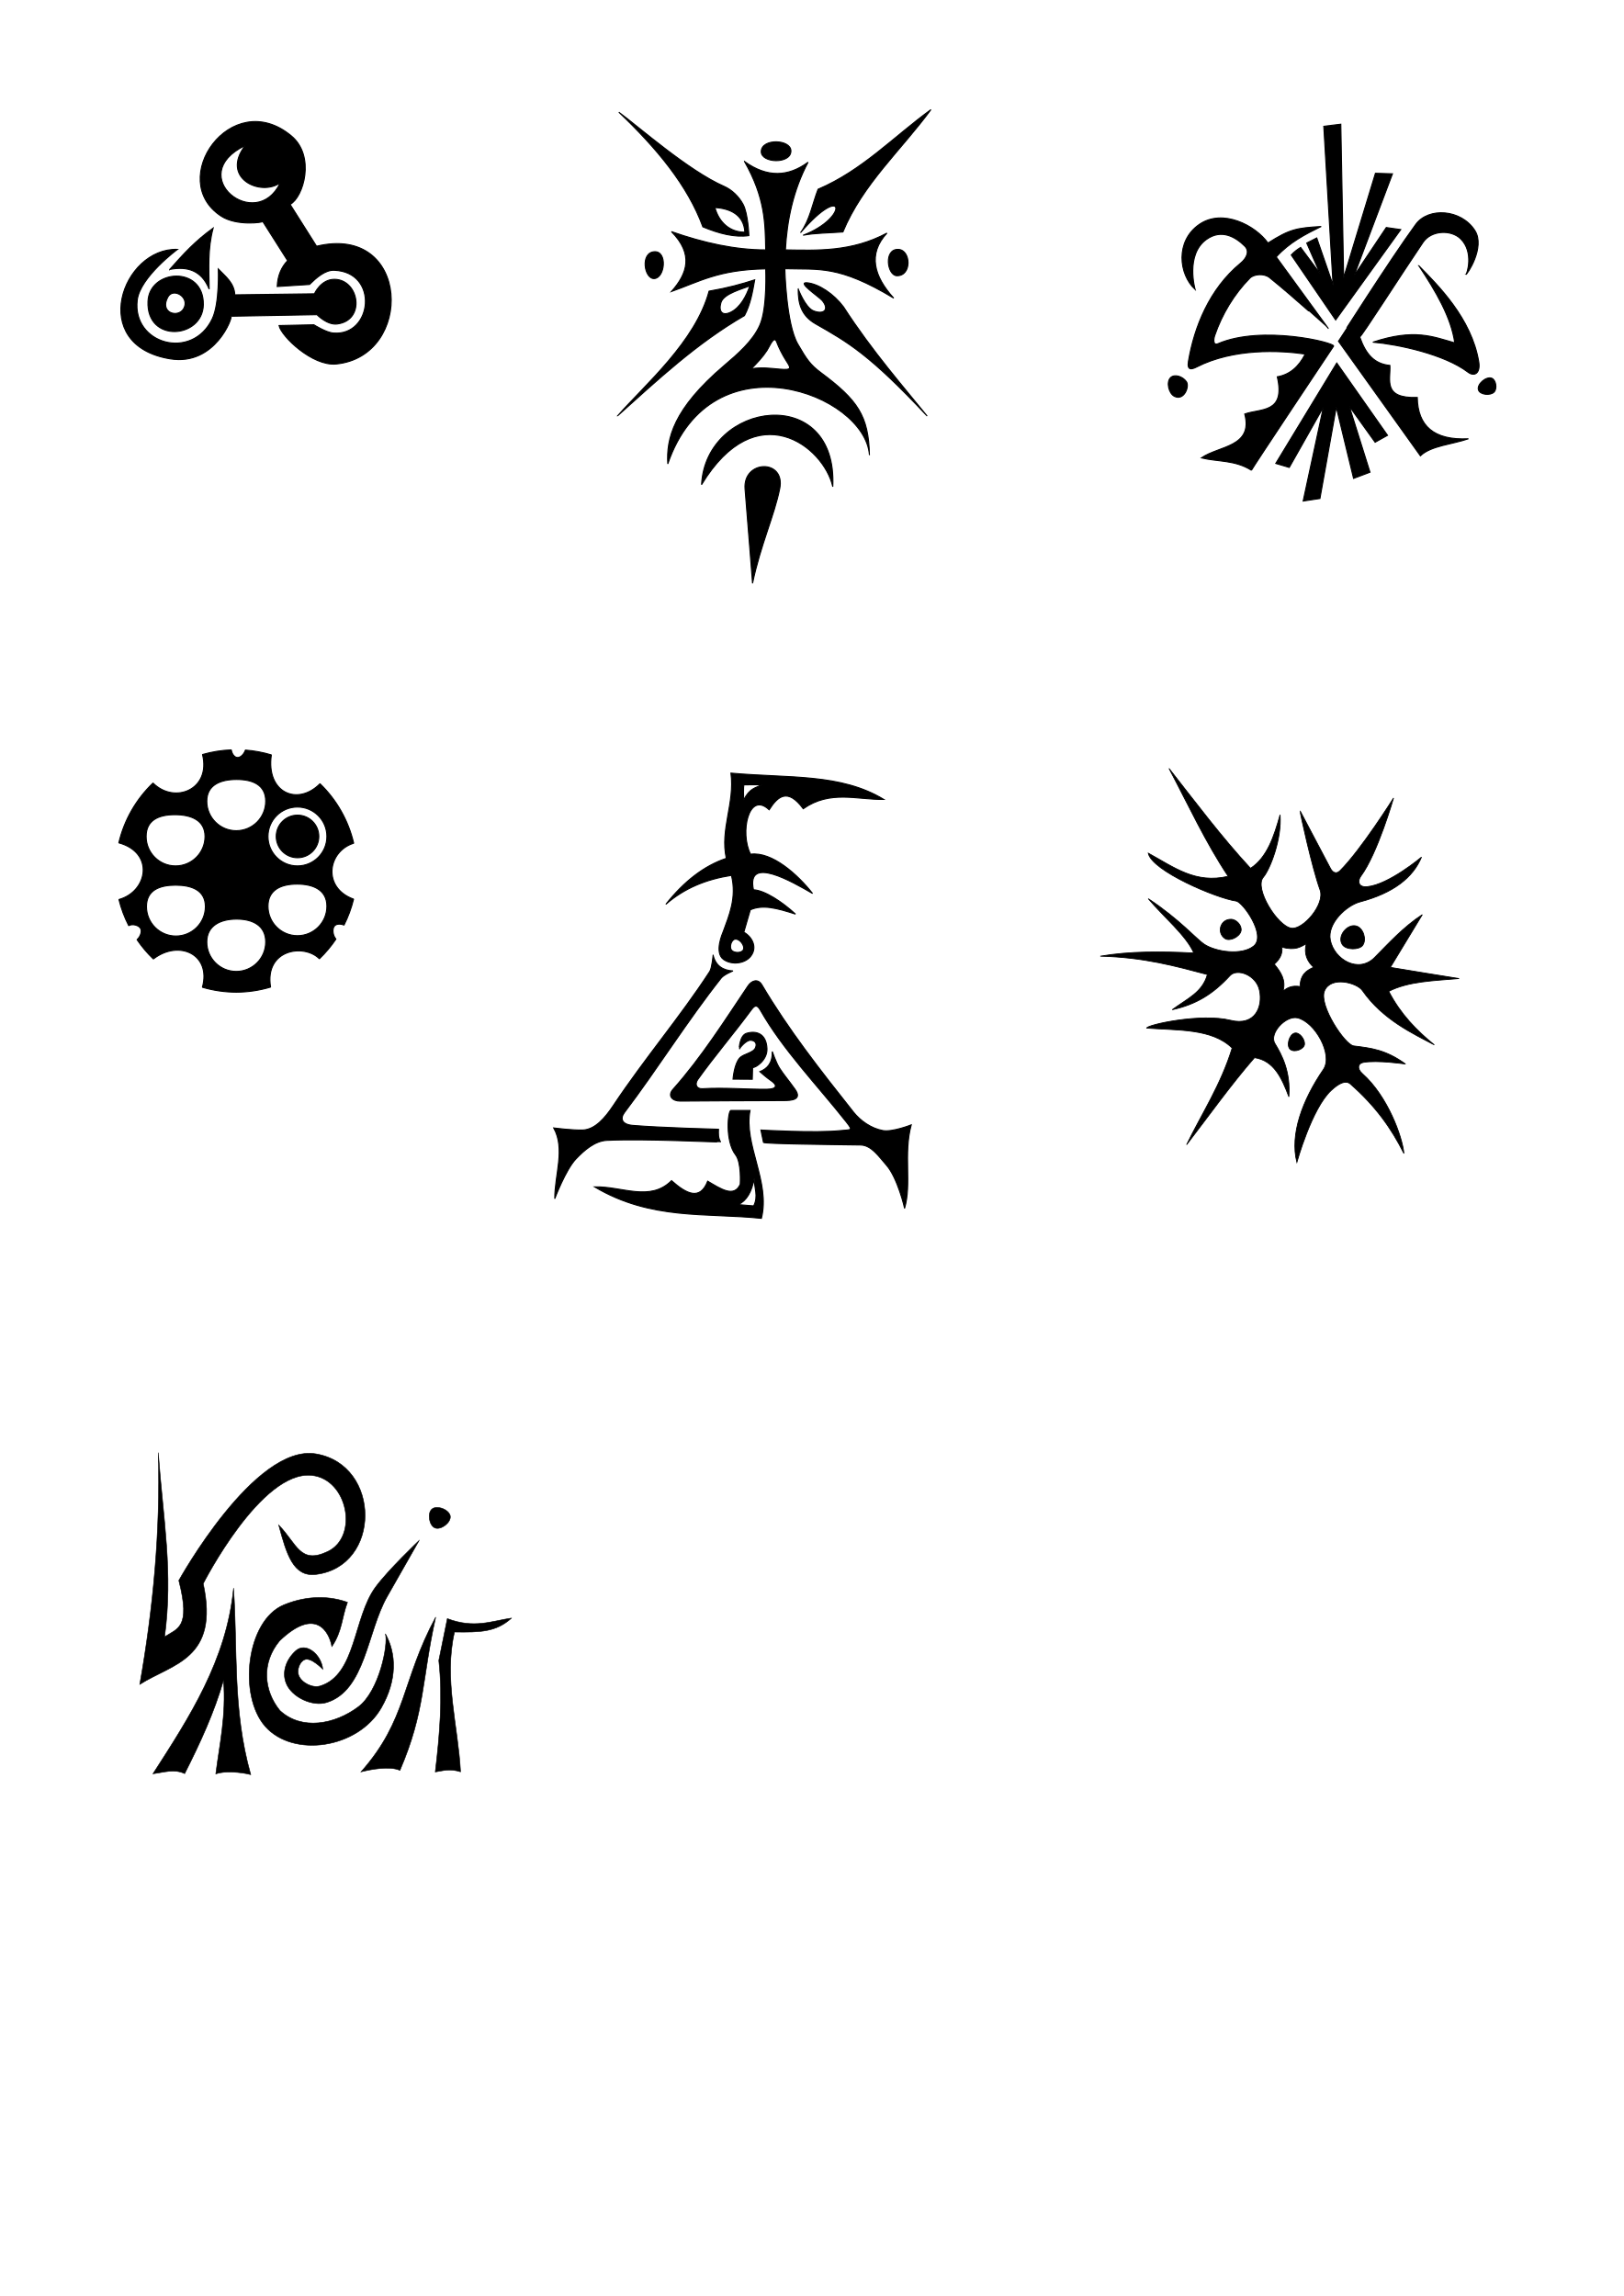
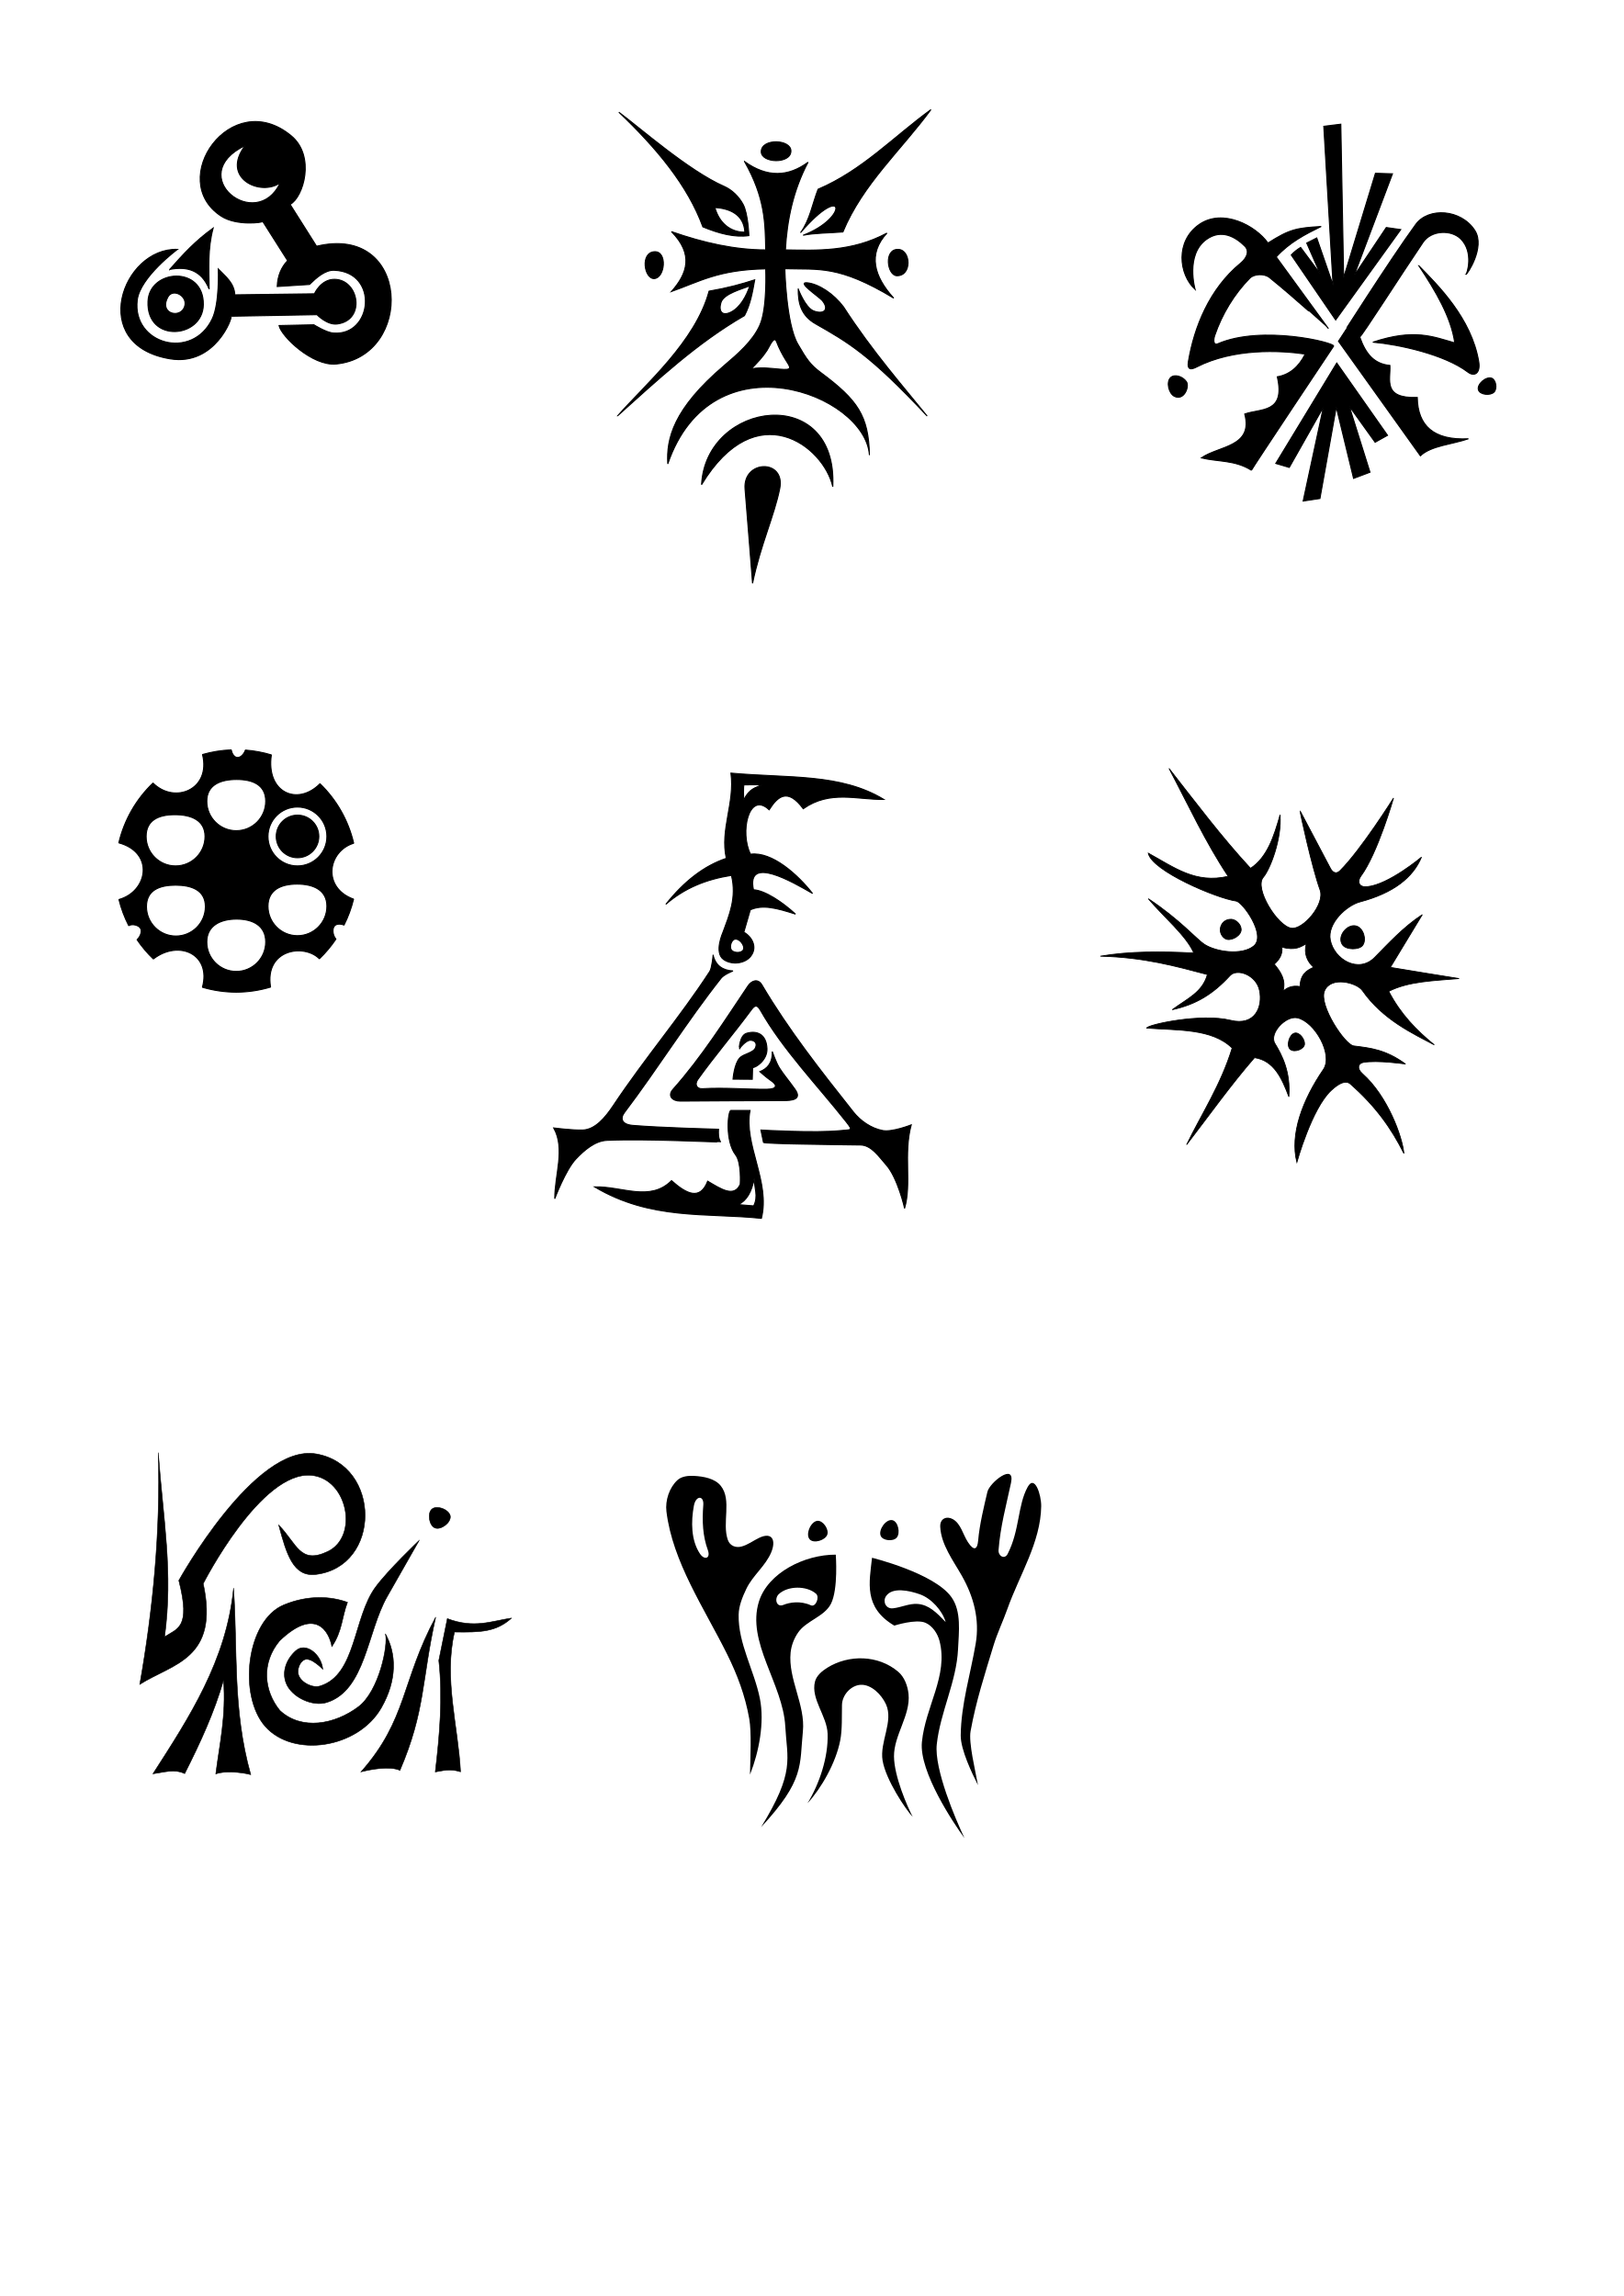
<svg xmlns="http://www.w3.org/2000/svg" width="420mm" height="594mm" viewBox="0 0 420 594" version="1.1" id="svg8">
  <defs id="defs2" />
  <g id="layer1" transform="translate(0,297)">
    <path id="path850" style="fill:#000000;fill-rule:evenodd;stroke:#000000;stroke-width:0.265px;stroke-linecap:butt;stroke-linejoin:miter;stroke-opacity:1" d="m 198.397,-206.33 c 0.762,-1.177 1.826,-4.055 2.524,-2.134 0.496,1.365 1.496,3.325 2.386,4.714 1.26,1.967 1.711,2.539 -1.585,2.252 -2.947,-0.257 -4.439,-0.512 -7.368,-0.114 1.38,-1.356 2.931,-2.999 4.043,-4.718 z m -4.448,-16.718 c -1.749,0.777 -6.76,1.96 -7.465,4.347 -0.661,2.238 0.305,3.559 2.551,2.457 2.435,-1.195 4.034,-4.169 4.914,-6.804 z m -34.16,33.593 c 10.345,-9.289 20.498,-18.793 32.789,-25.891 1.55,-2.92 2.076,-6.096 2.646,-9.26 -3.454,1.111 -6.884,2.077 -11.812,2.929 -3.5,13.032 -16.472,24.104 -23.624,32.222 z m 46.68,-32.789 c -0.013,3.539 0.622,6.821 4.514,9.038 8.307,4.731 13.954,7.901 28.843,23.846 -5.634,-6.97 -14.318,-16.885 -21.639,-28.254 -2.515,-3.362 -6.404,-5.959 -9.449,-6.237 -2.725,-0.225 3.053,3.573 3.969,4.63 1.881,2.312 0.395,3.686 -2.268,2.646 -2.149,-0.839 -3.969,-5.67 -3.969,-5.67 z m -13.796,-14.694 c -3.727,0.04 -6.666,-2.389 -7.749,-6.378 3.78,0.272 7.472,1.728 7.749,6.378 z m 1.039,0.898 c 0,0 -0.192,-5.708 -1.512,-8.126 -1.078,-1.976 -2.852,-3.729 -4.914,-4.63 -9.196,-4.019 -22.146,-15.46 -27.214,-19.182 9.753,9.282 17.835,18.97 21.734,29.671 4.187,1.739 8.221,2.788 11.906,2.268 z m 13.356,-0.756 c 2.418,-3.295 3.068,-7.475 4.536,-11.245 11.527,-4.922 19.568,-13.623 29.199,-20.6 -7.68,10.485 -17.639,19.261 -22.773,31.655 -3.456,0.268 -7.319,0.266 -10.3,0.85 11.917,-4.536 10.897,-14.137 -0.661,-0.661 z m -37.758,4.917 c 3.37,-0.15 2.719,6.774 -0.067,6.949 -2.612,0.164 -3.698,-6.782 0.067,-6.949 z m 27.596,-25.925 c -0.067,3.042 7.675,3.315 7.684,-0.134 0.008,-3.05 -7.608,-3.33 -7.684,0.134 z m 35.48,25.324 c -3.862,-0.181 -2.927,6.751 -0.401,6.815 3.937,0.1 3.667,-6.662 0.401,-6.815 z m -39.666,62.019 c -0.636,-7.593 10.516,-7.885 8.977,-0.142 -1.385,6.969 -4.944,14.504 -7.04,24.521 0,0 -1.26,-16.297 -1.937,-24.379 z m -11.249,-1.149 c 1.106,-21.68 35.273,-26.362 33.943,0.535 -2.315,-10.462 -19.736,-23.996 -33.943,-0.535 z m 11.107,-83.613 c 5.85,4.218 11.304,3.986 16.442,0.189 -3.878,7.346 -5.44,15.075 -5.859,22.679 8.133,0.126 17.102,0.568 26.269,-4.347 -5.028,5.443 -3.347,11.211 1.745,16.831 -14.279,-8.602 -19.323,-7.346 -28.159,-7.607 0,0 0.309,14.233 3.358,19.502 2.3,3.974 3.237,5.348 5.953,7.371 9.507,7.077 12.374,11.155 12.568,21.356 -1.027,-15.839 -40.788,-30.958 -52.161,2.268 -0.391,-6.464 1.355,-14.207 14.647,-25.513 3.41,-2.901 7.366,-6.295 9.166,-10.394 1.97,-4.486 1.512,-14.552 1.512,-14.552 -12.231,0.211 -17.189,3.332 -24.379,5.859 4.122,-4.65 5.795,-9.607 0,-15.497 8.383,2.921 16.509,4.731 24.379,4.725 -0.12,-6.911 -0.141,-13.489 -5.481,-22.868 z" />
    <path id="path823" style="fill:#000000;fill-rule:evenodd;stroke:#000000;stroke-width:0.265px;stroke-linecap:butt;stroke-linejoin:miter;stroke-opacity:1" d="m 43.902,-227.295 c 3.675,-4.149 6.557,-7.308 11.238,-10.704 -1.456,5.512 -1.088,10.294 -1.033,15.806 -1.993,-4.94 -5.7,-5.94 -10.205,-5.103 z m -0.461,7.119 c -2.294,4.12 2.636,5.535 4.063,3.024 1.672,-2.942 -2.668,-5.529 -4.063,-3.024 z m 19.977,-39.173 c -15.931,7.722 2.869,22.77 9.087,9.622 -5.072,3.675 -15.531,-1.202 -9.087,-9.622 z m -25.141,40.323 c 0.346,-8.389 14.5,-9.35 14.324,0.862 -0.152,8.785 -14.773,10.02 -14.324,-0.862 z m 22.469,-1.702 20.58,-0.267 c 0,0 1.67,-3.787 5.212,-3.742 6.381,0.081 8.118,10.641 0.668,11.559 -2.609,0.322 -5.212,-2.405 -5.212,-2.405 l -22.25,0.401 c 0.583,0.083 -4.055,12.92 -15.702,11.025 -21.491,-3.498 -12.418,-28.804 1.871,-28.331 0,0 -9.685,7.166 -10.407,13.11 -1.389,11.438 14.257,15.778 19.416,4.82 1.895,-4.024 1.548,-12.852 1.548,-12.852 1.842,1.93 4.105,3.558 4.276,6.682 z m 14.566,-41.16 c -15.535,-12.854 -32.507,11.517 -18.041,20.847 3.956,2.551 10.785,1.62 10.691,1.336 l 6.431,10.14 c -1.593,1.618 -2.592,3.92 -2.689,6.698 l 8.352,-0.535 c 1.821,-1.777 4.059,-3.763 6.387,-3.672 11.675,0.456 9.882,17.055 -0.173,16.233 -1.834,-0.095 -5.078,-2.138 -5.078,-2.138 l -9.02,0.2 c 0.592,2.801 8.634,10.548 14.767,9.956 20.206,-1.952 19.314,-36.349 -5.055,-30.478 l -6.838,-10.815 c 3.42,-1.811 6.648,-12.494 0.267,-17.773 z" />
    <path id="path992" style="opacity:1;vector-effect:none;fill:#000000;fill-opacity:1;fill-rule:evenodd;stroke:#000000;stroke-width:0.265;stroke-linecap:round;stroke-linejoin:bevel;stroke-miterlimit:4;stroke-dasharray:none;stroke-dashoffset:0;stroke-opacity:1" d="m 82.471,-80.605 c -2e-6,3.044 -2.468,5.512 -5.512,5.512 -3.044,0 -5.512,-2.468 -5.512,-5.512 -3e-6,-3.044 2.468,-5.512 5.512,-5.512 3.044,0 5.512,2.468 5.512,5.512 z M 59.807,-103 c -2.514,0.097 -5.006,0.499 -7.424,1.196 2.233,9.116 -7.246,12.912 -12.803,7.383 -4.38,4.19 -7.454,9.566 -8.85,15.477 9.287,2.55 7.487,12.566 0.034,14.656 0.581,2.349 1.431,4.623 2.533,6.776 0.901,-0.566 2.721,-0.132 3.12,0.825 0.34,0.816 -0.193,2.1 -0.973,2.79 1.231,1.809 2.647,3.484 4.225,4.997 6.598,-5.071 15.028,-1.25 12.685,7.316 2.841,0.839 5.786,1.268 8.747,1.276 3.011,-0.008 6.005,-0.452 8.889,-1.319 -1.606,-9.704 8.56,-11.36 12.631,-7.324 1.603,-1.542 3.038,-3.25 4.28,-5.097 -0.784,-0.858 -1.064,-2.638 -0.362,-3.417 0.505,-0.561 1.621,-0.561 2.446,-0.194 1.079,-2.14 1.91,-4.397 2.478,-6.726 -8.154,-2.946 -6.726,-12.362 0.03,-14.462 -1.373,-5.868 -4.399,-11.214 -8.719,-15.401 -5.804,5.856 -14.007,2.346 -12.581,-7.452 -2.187,-0.662 -4.44,-1.081 -6.717,-1.25 -0.344,1.039 -1.287,2.049 -2.174,1.912 -0.753,-0.116 -1.311,-1.016 -1.494,-1.96 z m 1.398,7.659 c 4.206,-1e-4 7.522,1.426 7.522,5.632 -1.31e-4,4.206 -3.41,7.616 -7.616,7.616 -4.206,-1.3e-4 -7.616,-3.41 -7.616,-7.616 -1.01e-4,-4.206 3.504,-5.632 7.711,-5.632 z m -15.977,9.113 c 4.206,-1e-4 7.805,1.425 7.805,5.632 9.5e-5,4.206 -3.41,7.617 -7.616,7.616 -4.206,-1.3e-4 -7.616,-3.41 -7.616,-7.616 1.26e-4,-4.206 3.221,-5.632 7.427,-5.632 z m 31.711,-1.984 c 4.206,1.3e-4 7.616,3.41 7.616,7.616 9.5e-5,4.206 -3.41,7.616 -7.616,7.616 -4.206,1e-4 -7.617,-3.41 -7.616,-7.616 1.26e-4,-4.206 3.41,-7.616 7.616,-7.616 z m -0.094,19.94 c 4.206,1.3e-4 7.71,1.52 7.711,5.726 9.5e-5,4.206 -3.41,7.616 -7.616,7.616 -4.206,10e-5 -7.617,-3.41 -7.616,-7.616 1.26e-4,-4.206 3.316,-5.726 7.522,-5.726 z m -31.434,0.277 c 4.206,-1e-4 7.711,1.331 7.711,5.538 1.01e-4,4.206 -3.41,7.617 -7.616,7.616 -4.206,-1.3e-4 -7.616,-3.41 -7.616,-7.616 -9.5e-5,-4.206 3.315,-5.537 7.522,-5.538 z m 15.794,8.779 c 4.206,-1e-4 7.522,1.709 7.522,5.916 -1.26e-4,4.206 -3.41,7.616 -7.616,7.616 -4.206,-1.3e-4 -7.616,-3.41 -7.616,-7.616 -9.5e-5,-4.206 3.504,-5.915 7.711,-5.916 z" />
    <path id="path840" style="fill:#000000;fill-rule:evenodd;stroke:#000000;stroke-width:0.265;stroke-linecap:butt;stroke-linejoin:miter;stroke-miterlimit:4;stroke-dasharray:none;stroke-opacity:1" d="m 194.948,14.976 c 1.294,-2.489 0.114,-4.758 0.142,-7.134 -0.623,3.513 -1.976,5.81 -4.11,6.804 z m -5.339,-32.789 4.985,0.032 0.083,-3.051 c 0.639,0.189 3.851,-1.841 3.72,-4.871 -0.172,-3.97 -2.847,-4.72 -5.292,-3.969 -1.798,0.552 -1.921,4.053 -1.89,4.063 -0.004,-0.026 1.663,-2.326 2.968,-2.263 0.986,0.047 1.695,0.638 1.28,1.823 -0.516,1.477 -3.06,1.611 -4.127,2.756 -1.433,1.539 -1.729,5.48 -1.729,5.48 z m -0.541,8.087 c -0.796,0.088 -1.555,7.924 1.203,11.493 1.572,2.034 1.203,7.617 1.203,7.617 -1.607,3.57 -5.089,1.143 -8.419,-0.802 -1.971,5.024 -5.397,3.373 -9.354,-0.134 -5.576,5.562 -12.791,1.411 -19.912,1.604 14.588,8.7 28.931,6.672 43.164,8.152 2.372,-9.455 -4.635,-19.116 -2.94,-27.93 z m 8.419,8.285 c 0.057,0.369 17.727,0.564 25.123,0.668 2.824,0.04 4.808,3.098 6.682,5.212 2.856,3.223 4.774,11.225 4.677,11.225 1.903,-6.373 -0.32,-14.071 1.737,-21.649 0,0 -4.893,1.925 -7.35,1.47 -2.953,-0.546 -5.752,-2.458 -7.617,-4.811 -8.62,-10.872 -16.879,-21.402 -23.653,-32.874 -1.031,-1.746 -2.68,-1.113 -3.608,0.267 -5.917,8.8 -12.02,18.486 -19.377,26.727 -1.516,1.698 -0.22,3.083 1.871,3.074 8.741,-0.041 17.749,-0.131 26.727,-0.134 2.106,-8e-4 4.874,-0.216 2.94,-2.94 -1.657,-2.334 -2.881,-3.716 -4.009,-5.479 -0.839,-1.31 -1.871,-4.276 -1.871,-4.276 0.069,3.083 -1.329,4.431 -3.207,5.212 0,0 1.802,1.609 2.806,2.272 1.81,1.196 1.696,2.236 -0.935,2.272 -5.279,0.072 -10.942,-0.484 -16.704,-0.134 -1.567,0.095 -2.088,-1.163 -1.203,-2.405 4.15,-5.827 9.493,-12.107 13.764,-17.907 0.883,-1.198 1.489,-1.61 2.405,0 5.839,10.261 14.757,19.453 22.183,28.865 1.899,2.406 1.314,1.99 -1.336,2.272 -6.528,0.695 -20.713,-0.134 -20.713,-0.134 z M 184.461,-49.887 c 0.661,2.79 2.591,3.935 5.142,4.079 0,0 -2.33,0.93 -3.074,1.871 -8.811,11.143 -16.39,23.379 -24.99,34.745 -1.207,1.595 -0.686,3.101 2.138,3.341 7.153,0.608 22.183,1.002 22.183,1.002 -0.043,1.091 -0.115,2.183 0.535,3.274 0.066,0.165 -19.109,-0.883 -29.4,-0.401 -3.113,0.146 -5.871,2.551 -8.018,4.811 -2.677,2.817 -5.479,10.29 -5.479,10.29 -0.041,-6.114 2.764,-12.884 -0.267,-18.308 0,0 4.984,0.622 7.484,0.535 3.209,-0.112 5.8,-3.155 7.884,-6.281 8.325,-12.488 17.322,-22.941 24.996,-34.75 0.567,-0.872 0.865,-4.208 0.865,-4.208 z m 5.676,-4.139 c 1.142,-0.197 2.635,1.693 2.138,2.74 -0.439,0.926 -2.465,0.892 -3.074,0.067 -0.585,-0.794 -0.036,-2.639 0.935,-2.806 z m 2.236,-36.004 c 0,0 -0.165,-3.874 0.118,-3.921 0.283,-0.047 4.583,0 4.583,0 -1.581,0.778 -3.18,0.835 -4.701,3.921 z m -5.31,34.066 c 1.52,-4.18 3.55,-8.783 2.138,-14.566 -6.587,1.036 -12.155,3.309 -16.972,7.484 4.715,-5.953 9.913,-9.973 15.635,-11.893 -1.634,-7.521 2.241,-14.283 1.203,-22.05 15.179,1.365 28.373,0.034 39.556,6.815 -6.949,0.101 -13.898,-2.491 -20.847,2.405 -4.011,-5.417 -6.554,-3.286 -8.82,0.267 -5.314,-4.976 -7.641,5.966 -4.811,11.493 5.562,-0.747 12.246,5.319 16.036,10.156 -5.192,-2.977 -17.19,-10.003 -15.283,-0.952 2.918,0.12 7.51,3.19 10.873,6.297 -4.922,-1.583 -8.481,-2.518 -11.688,-1.108 l -1.675,5.785 c 2.113,1.183 3.645,3.919 1.737,6.281 -1.488,1.842 -4.81,2.286 -6.949,0.802 -2.58,-1.791 -0.233,-6.942 -0.134,-7.216 z" />
    <path id="path864" style="fill:#000000;fill-rule:evenodd;stroke:#000000;stroke-width:0.265px;stroke-linecap:butt;stroke-linejoin:miter;stroke-opacity:1" d="m 302.807,-199.32 c -1.199,1.141 -0.493,4.135 0.992,4.866 2.491,1.226 3.969,-2.586 3.071,-3.827 -0.992,-1.371 -3.051,-2.003 -4.063,-1.039 z m 83.013,0.153 c -1.435,-0.493 -3.841,1.572 -3.402,3.024 0.396,1.309 3.118,1.555 4.063,0.567 0.842,-0.879 0.49,-3.195 -0.661,-3.591 z m -55.823,22.066 15.78,-25.986 13.135,18.71 -3.213,1.795 -6.672,-9.303 5.349,17.052 -4.252,1.606 -4.469,-18.453 -4.225,23.65 -4.347,0.661 5.234,-24.296 -8.824,15.602 z m 15.495,-37.12 16.838,-23.386 -3.742,-0.535 -8.352,12.495 9.956,-26.393 -4.41,-0.134 -8.219,26.994 -0.735,-39.69 -4.41,0.535 2.405,41.093 -4.221,-12.203 c -0.625,0.32 -1.466,0.748 -2.594,1.32 l 3.474,7.943 -5.055,-6.809 c -0.808,0.493 -1.617,1.088 -2.425,1.957 z m -21.782,38.888 c 0.267,-0.668 21.26,-32.12 21.26,-32.12 0.439,-0.877 -18.482,-5.561 -29.946,-0.62 -1.239,0.534 -1.157,-1.098 -0.802,-2.138 1.873,-5.488 5.02,-10.701 9.087,-14.833 1.012,-1.028 3.642,-1.289 5.078,-0.134 6.537,5.259 15.271,13.278 15.268,13.23 l -13.531,-18.575 c 3.392,-3.757 7.494,-5.855 11.626,-7.884 -6.355,0.379 -8.129,0.685 -13.764,4.276 -3.264,-4.569 -11.729,-8.99 -17.773,-4.811 -6.234,4.31 -5.334,12.914 -1.069,16.838 0,0 -2.596,-9.03 2.94,-12.963 3.884,-2.758 7.514,-0.621 9.889,1.737 1.364,1.355 0.436,3.175 -1.069,4.41 -8.103,6.651 -12.016,16.597 -13.497,25.391 -0.407,2.417 0.798,2.153 2.138,1.47 9.554,-4.872 21.491,-4.298 28.063,-3.341 -1.661,3.324 -4.043,5.328 -7.216,5.88 2.176,9.482 -4.24,8.143 -8.419,9.622 2.243,8.574 -6.694,8.204 -11.225,11.359 4.321,1.057 8.642,0.496 12.963,3.207 z m 43.298,-52.919 c 4.813,4.925 13.634,13.543 15.502,24.856 0.486,2.945 -1.113,3.959 -2.806,2.673 -6.079,-4.616 -18.018,-7.187 -24.589,-7.751 10.724,-3.597 15.615,-1.392 21.178,0.173 -0.916,-6.605 -4.927,-13.374 -9.284,-19.951 z m -20.845,19.455 c 0.042,0.042 13.156,-20.699 20.043,-30.146 3.281,-4.5 11.75,-3.961 15.296,1.571 2.78,4.337 -2.104,11.601 -2.334,11.391 0.275,0 2.151,-5.777 -1.336,-9.221 -2.473,-2.443 -7.598,-2.241 -9.726,0.89 -5.478,8.059 -16.068,24.658 -16.379,24.485 1.553,4.438 3.725,6.959 7.797,7.366 0.218,3.746 -1.946,8.587 7.083,8.285 0.115,7.368 4.296,11.134 13.23,10.691 -4.157,1.458 -9.673,1.783 -12.428,4.41 z" />
    <flowRoot xml:space="preserve" id="flowRoot829" style="font-style:normal;font-weight:normal;font-size:40px;line-height:26.667px;font-family:sans-serif;text-align:center;letter-spacing:0px;word-spacing:0px;text-anchor:middle;fill:#000000;fill-opacity:1;stroke:none" transform="matrix(0.2645833,0,0,0.2645833,-26.72695,-294.8618)">
      <flowRegion id="flowRegion831" style="line-height:26.667px;text-align:center;text-anchor:middle">
        <rect id="rect833" width="494.975" height="199" x="112.127" y="409.592" style="line-height:26.667px;text-align:center;text-anchor:middle" />
      </flowRegion>
      <flowPara id="flowPara835" style="font-size:26.667px;line-height:26.667px;text-align:center;text-anchor:middle">Красный Картель. </flowPara>
      <flowPara id="flowPara837" style="font-size:26.667px;line-height:26.667px;text-align:center;text-anchor:middle">Три союзных планеты - Нимб с луной, Океан, Чёрная Скала с вулканом</flowPara>
    </flowRoot>
    <flowRoot xml:space="preserve" id="flowRoot829-3" style="font-style:normal;font-weight:normal;font-size:40px;line-height:26.667px;font-family:sans-serif;text-align:center;letter-spacing:0px;word-spacing:0px;text-anchor:middle;fill:#000000;fill-opacity:1;stroke:none" transform="matrix(0.2645833,0,0,0.2645833,-32.28475,-137.7384)">
      <flowRegion id="flowRegion831-6" style="line-height:26.667px;text-align:center;text-anchor:middle">
        <rect id="rect833-7" width="494.975" height="199" x="112.127" y="409.592" style="line-height:26.667px;text-align:center;text-anchor:middle" />
      </flowRegion>
      <flowPara id="flowPara835-5" style="font-size:26.667px;line-height:26.667px;text-align:center;text-anchor:middle">Союз Воронёной Стали. </flowPara>
      <flowPara id="flowPara837-3" style="font-size:26.667px;line-height:26.667px;text-align:center;text-anchor:middle">Барабан револьвера </flowPara>
      <flowPara style="font-size:26.667px;line-height:26.667px;text-align:center;text-anchor:middle" id="flowPara866">с одной пулей. </flowPara>
      <flowPara style="font-size:26.667px;line-height:26.667px;text-align:center;text-anchor:middle" id="flowPara843">"Решаем проблему одним патроном".</flowPara>
    </flowRoot>
    <flowRoot xml:space="preserve" id="flowRoot829-3-3" style="font-style:normal;font-weight:normal;font-size:40px;line-height:26.667px;font-family:sans-serif;text-align:center;letter-spacing:0px;word-spacing:0px;text-anchor:middle;fill:#000000;fill-opacity:1;stroke:none" transform="matrix(0.2645833,0,0,0.2645833,-20.1364,63.34773)">
      <flowRegion id="flowRegion831-6-6" style="line-height:26.667px;text-align:center;text-anchor:middle">
        <rect id="rect833-7-7" width="494.975" height="199" x="112.127" y="409.592" style="line-height:26.667px;text-align:center;text-anchor:middle" />
      </flowRegion>
      <flowPara id="flowPara835-5-5" style="font-size:26.667px;line-height:26.667px;text-align:center;text-anchor:middle">Клан Оньё с Тысячи Башен. </flowPara>
      <flowPara style="font-size:26.667px;line-height:26.667px;text-align:center;text-anchor:middle" id="flowPara866-5">Беременная коза. </flowPara>
      <flowPara style="font-size:26.667px;line-height:26.667px;text-align:center;text-anchor:middle" id="flowPara843-6">"Будь осторожен".</flowPara>
    </flowRoot>
+     <flowRoot xml:space="preserve" id="flowRoot829-3-3-3" style="font-style:normal;font-weight:normal;font-size:40px;line-height:26.667px;font-family:sans-serif;text-align:center;letter-spacing:0px;word-spacing:0px;text-anchor:middle;fill:#000000;fill-opacity:1;stroke:none" transform="matrix(0.2645833,0,0,0.2645833,125.2913,81.36772)">
+       <flowRegion id="flowRegion831-6-6-6" style="line-height:26.667px;text-align:center;text-anchor:middle">
+         <rect id="rect833-7-7-7" width="494.975" height="199" x="112.127" y="409.592" style="line-height:26.667px;text-align:center;text-anchor:middle" />
+       </flowRegion>
+       <flowPara style="font-size:26.667px;line-height:26.667px;text-align:center;text-anchor:middle" id="flowPara843-6-5">Манипула Смеха</flowPara>
+     </flowRoot>
    <flowRoot xml:space="preserve" id="flowRoot829-5" style="font-style:normal;font-weight:normal;font-size:40px;line-height:26.667px;font-family:sans-serif;text-align:center;letter-spacing:0px;word-spacing:0px;text-anchor:middle;fill:#000000;fill-opacity:1;stroke:none" transform="matrix(0.2645833,0,0,0.2645833,103.9897,-242.265)">
      <flowRegion id="flowRegion831-62" style="line-height:26.667px;text-align:center;text-anchor:middle">
        <rect id="rect833-9" width="494.975" height="199" x="112.127" y="409.592" style="line-height:26.667px;text-align:center;text-anchor:middle" />
      </flowRegion>
      <flowPara id="flowPara835-1" style="font-size:26.667px;line-height:26.667px;text-align:center;text-anchor:middle">Орден Преисподней. </flowPara>
      <flowPara id="flowPara837-2" style="font-size:26.667px;line-height:26.667px;text-align:center;text-anchor:middle">Вулкан и бабочка</flowPara>
    </flowRoot>
    <flowRoot xml:space="preserve" id="flowRoot829-7" style="font-style:normal;font-weight:normal;font-size:40px;line-height:26.667px;font-family:sans-serif;text-align:center;letter-spacing:0px;word-spacing:0px;text-anchor:middle;fill:#000000;fill-opacity:1;stroke:none" transform="matrix(0.2645833,0,0,0.2645833,246.8647,-264.9436)">
      <flowRegion id="flowRegion831-0" style="line-height:26.667px;text-align:center;text-anchor:middle">
        <rect id="rect833-93" width="494.975" height="199" x="112.127" y="409.592" style="line-height:26.667px;text-align:center;text-anchor:middle" />
      </flowRegion>
      <flowPara id="flowPara837-0" style="font-size:26.667px;line-height:26.667px;text-align:center;text-anchor:middle">Орден Тысячи Башен.</flowPara>
      <flowPara style="font-size:26.667px;line-height:26.667px;text-align:center;text-anchor:middle" id="flowPara898">Хук, глайдер и две друзы, образующие числа 5 и 4 - девять кланов, образовавших фракцию</flowPara>
    </flowRoot>
    <flowRoot xml:space="preserve" id="flowRoot829-6" style="font-style:normal;font-weight:normal;font-size:40px;line-height:26.667px;font-family:sans-serif;text-align:center;letter-spacing:0px;word-spacing:0px;text-anchor:middle;fill:#000000;fill-opacity:1;stroke:none" transform="matrix(0.2645833,0,0,0.2645833,93.02835,-78.97929)">
      <flowRegion id="flowRegion831-2" style="line-height:26.667px;text-align:center;text-anchor:middle">
        <rect id="rect833-6" width="494.975" height="199" x="112.127" y="409.592" style="line-height:26.667px;text-align:center;text-anchor:middle" />
      </flowRegion>
      <flowPara id="flowPara837-7" style="font-size:26.667px;line-height:26.667px;text-align:center;text-anchor:middle">Клан Дорге.</flowPara>
      <flowPara style="font-size:26.667px;line-height:26.667px;text-align:center;text-anchor:middle" id="flowPara916">Хук и глайдер, складывающиеся в стилизованную монограмму ЖД</flowPara>
    </flowRoot>
    <path id="path865" style="fill:#000000;fill-rule:evenodd;stroke:#000000;stroke-width:0.205px;stroke-linecap:butt;stroke-linejoin:miter;stroke-opacity:1" d="m 334.885,-29.724 c -1.418,0.346 -2.253,3.349 -1.096,4.238 1.132,0.869 3.573,-0.122 3.654,-1.388 0.082,-1.274 -1.317,-3.152 -2.558,-2.85 z m 16.003,-27.695 c -2.321,-0.741 -5.15,2.628 -3.654,4.823 0.975,1.431 4.38,1.365 5.249,0.171 1.095,-1.505 0.178,-4.428 -1.595,-4.994 z m -32.466,-1.757 c -2.776,-0.027 -3.777,3.459 -1.586,4.973 1.255,0.867 3.796,-0.419 4.165,-1.9 0.349,-1.399 -1.137,-3.058 -2.579,-3.073 z m 13.174,7.238 c 0.207,1.786 -0.625,3.182 -1.973,4.384 1.692,2.026 3.073,4.147 2.265,6.942 1.048,-0.803 2.187,-1.515 4.384,-1.169 0.083,-3.104 1.695,-4.17 3.507,-4.969 -1.699,-1.578 -2.535,-3.515 -1.9,-6.065 -1.503,0.777 -2.721,1.786 -6.284,0.877 z M 302.388,-98.196 c 6.869,8.77 13.562,17.716 21.081,25.835 4.286,-2.792 6.069,-8.213 7.647,-13.848 0.501,6.203 -2.584,14.13 -4.34,16.173 -2.418,2.813 3.652,12.628 7.264,13.166 3.002,0.447 8.775,-6.181 7.411,-9.911 -2.041,-5.582 -5.281,-20.42 -5.167,-20.461 0,0 5.243,9.917 7.854,14.881 0.518,0.984 1.423,1.674 2.48,0.62 5.513,-5.497 13.848,-18.808 13.848,-18.808 0,0 -4.115,14.376 -8.474,20.255 -0.817,1.101 -0.778,2.914 1.653,2.687 5.576,-0.521 14.054,-7.647 14.054,-7.647 -2.203,5.311 -7.286,9.304 -15.898,11.584 -3.496,0.926 -8.533,5.556 -7.686,9.872 0.983,5.013 7.279,8.746 11.478,4.485 3.384,-3.434 7.504,-7.95 12.313,-11.06 l -8.267,13.641 c 7.415,1.235 12.41,2.031 17.775,2.894 -6.399,0.574 -13.086,0.694 -18.188,3.307 3.03,5.849 7.2,10.13 11.781,13.848 -5.454,-2.882 -13.34,-6.499 -18.601,-14.054 -1.398,-2.007 -8.154,-3.849 -9.799,0.092 -1.539,3.687 5.285,13.944 7.555,14.232 4.359,0.553 8.213,0.915 13.405,4.691 0,0 -7.362,-1.084 -10.954,-0.413 -1.265,0.236 -1.744,1.524 -0.207,2.894 6.553,5.835 10.351,16.346 10.747,20.668 -3.296,-6.593 -7.366,-12.264 -13.848,-17.981 -1.176,-1.037 -2.889,-0.265 -4.96,1.653 -5.041,4.67 -8.887,18.601 -8.887,18.601 -1.845,-7.228 1.427,-16.088 6.843,-23.996 2.613,-3.815 -2.178,-12.335 -6.687,-13.363 -2.983,-0.68 -7.423,4.002 -5.833,6.616 1.806,2.968 4.089,7.285 3.61,13.795 -1.813,-4.796 -3.823,-9.348 -8.887,-10.127 -6.009,6.898 -11.734,14.929 -17.568,22.528 4.014,-8.22 8.805,-15.404 11.781,-25.008 -5.211,-5.118 -14.168,-4.547 -22.115,-5.167 0.125,-0.874 14.064,-3.914 21.71,-2.019 6.385,1.583 8.389,-3.559 7.468,-7.784 -0.866,-3.969 -5.804,-5.744 -7.624,-3.763 -4.39,4.778 -8.756,7.461 -14.939,8.812 4.008,-2.947 7.796,-4.487 9.094,-9.094 -8.265,-2.189 -16.401,-4.458 -27.695,-4.754 7.603,-1.305 15.805,-1.263 24.182,-0.827 -1.933,-4.492 -7.838,-9.368 -11.781,-14.054 8.076,5.332 12.478,10.461 14.468,11.781 3.022,2.004 9.79,2.952 12.814,0.465 3.34,-2.747 -2.859,-11.386 -4.547,-11.626 -5.13,-0.73 -21.855,-7.834 -22.735,-12.401 6.819,3.738 12.182,7.952 20.668,5.994 -5.845,-8.767 -10.323,-18.511 -15.294,-27.902 z" />
    <flowRoot xml:space="preserve" id="flowRoot829-6-3" style="font-style:normal;font-weight:normal;font-size:40px;line-height:26.667px;font-family:sans-serif;text-align:center;letter-spacing:0px;word-spacing:0px;text-anchor:middle;fill:#000000;fill-opacity:1;stroke:none" transform="matrix(0.2645833,0,0,0.2645833,240.9979,-86.60938)">
      <flowRegion id="flowRegion831-2-6" style="line-height:26.667px;text-align:center;text-anchor:middle">
        <rect id="rect833-6-7" width="494.975" height="199" x="112.127" y="409.592" style="line-height:26.667px;text-align:center;text-anchor:middle" />
      </flowRegion>
      <flowPara style="font-size:26.667px;line-height:26.667px;text-align:center;text-anchor:middle" id="flowPara916-3">Клан Мороза.</flowPara>
      <flowPara style="font-size:26.667px;line-height:26.667px;text-align:center;text-anchor:middle" id="flowPara897">Снежинка</flowPara>
    </flowRoot>
    <path id="path1000" style="fill:#000000;stroke:#000000;stroke-width:0.14px;stroke-linecap:butt;stroke-linejoin:miter;stroke-opacity:1" d="m 40.943,78.906 c 0.573,20.41 -1.342,40.296 -4.783,59.863 8.413,-5.371 20.64,-6.445 16.405,-26.071 0,0 14.957,-29.404 28.106,-27.998 9.321,0.996 12.164,15.868 4.089,19.701 -7.192,3.415 -7.937,-2.025 -12.664,-6.856 2.024,7.524 3.75,13.485 9.6,12.78 16.977,-2.046 16.964,-28.333 0.028,-31.193 -15.868,-2.68 -35.467,32.754 -35.467,32.754 3.197,12.465 -0.477,12.364 -3.687,14.609 2.255,-16.689 -0.366,-30.488 -1.626,-47.588 z m 72.081,14.09 c -0.484,0.006 -0.928,0.125 -1.258,0.388 -1.293,1.032 -0.787,4.291 0.749,4.907 1.546,0.619 4.189,-1.402 3.956,-3.051 -0.177,-1.252 -1.994,-2.261 -3.447,-2.244 z m -4.615,8.552 c 0,0 -8.057,7.649 -11.313,12.112 -5.742,7.869 -4.951,22.612 -14.25,25.514 -1.983,0.619 -4.848,-0.808 -5.594,-2.747 -0.527,-1.368 0.249,-3.587 1.628,-4.086 1.648,-0.596 4.619,2.507 4.619,2.507 -0.443,-4.003 -4.458,-7.045 -6.968,-4.799 -2.406,2.152 -3.693,5.385 -2.525,8.394 1.404,3.619 6.812,6.166 10.516,5.004 10.031,-3.148 10.427,-18.26 15.632,-27.395 2.754,-4.833 8.255,-14.505 8.255,-14.505 z m 4.29,19.821 c -8.893,16.553 -7.333,26.494 -19.315,40.031 2.582,-0.651 7.422,-1.569 10.067,-0.388 6.615,-15.449 5.557,-23.092 9.248,-39.644 z m -52.289,-7.445 c -1.832,18.649 -11.396,33.287 -20.848,47.983 2.759,-0.369 5.558,-1.347 8.211,-0.052 4.041,-7.996 7.683,-15.907 10.044,-24.172 0.713,9.256 -1.064,16.752 -1.997,24.233 2.209,-0.793 6.462,-0.485 9.033,0.2 -4.78,-16.983 -3.333,-32.608 -4.442,-48.193 z m 22.169,2.372 c -2.93,0.015 -6.012,0.607 -9.107,1.88 -9.816,4.036 -11.891,23.506 -4.87,31.464 7.221,8.185 23.979,5.746 30.025,-4.795 4.136,-7.211 3.927,-14.015 1.056,-19.172 0.823,2.782 -1.618,14.831 -6.965,18.872 -6.106,4.614 -14.732,6.196 -20.327,0.973 -4.138,-5.104 -4.86,-12.253 -0.058,-18.029 9.353,-8.938 12.827,-2.271 13.512,1.487 2.698,-3.935 2.6,-7.672 4.037,-11.445 -2.253,-0.814 -4.72,-1.25 -7.305,-1.236 z m 49.734,5.32 c -5.159,0.76 -9.658,2.777 -16.602,0.14 l -2.202,10.825 c 1.066,9.684 0.206,19.365 -0.915,28.842 1.973,-0.306 3.725,-0.928 6.532,-0.04 -0.604,-11.756 -4.388,-24.146 -1.557,-36.164 6.641,0.093 10.756,0.028 14.744,-3.602 z" />
+     <path id="path4687" style="fill:#000000;fill-rule:evenodd;stroke:none;stroke-width:0.133px;stroke-linecap:butt;stroke-linejoin:miter;stroke-opacity:1" d="m 230.8,96.278 c -1.654,-0.322 -3.665,2.535 -2.987,4.077 0.558,1.269 3.223,1.5 4.133,0.454 1.023,-1.175 0.382,-4.233 -1.147,-4.531 z m -19.393,0.177 c -1.713,0.2 -3.113,3.482 -1.98,4.782 1.034,1.185 4.033,0.285 4.565,-1.195 0.498,-1.387 -1.121,-3.757 -2.585,-3.586 z m -31.924,-3.886 c 0.508,-2.751 2.635,-2.714 2.437,-0.22 -0.333,4.204 -0.146,8.044 1.16,11.624 0.811,2.224 -0.842,2.758 -2.023,0.995 -2.319,-3.461 -2.331,-8.302 -1.574,-12.399 z m 73.487,72.257 c -1.525,-3.018 -4.494,-9.166 -4.462,-12.845 0.069,-8.037 2.536,-15.874 3.88,-23.799 1.045,-6.16 -0.496,-12.058 -3.591,-17.512 -2.279,-4.016 -5.361,-8.063 -5.589,-12.675 -0.11,-2.215 1.753,-2.849 3.303,-1.952 2.045,1.184 2.575,3.963 3.87,5.939 1.635,2.494 2.446,1.756 2.633,-0.417 0.362,-4.221 1.524,-8.876 2.394,-12.602 0.568,-2.435 7.257,-7.717 6.103,-2.301 -1.227,5.758 -2.76,11.27 -3.217,17.361 -0.116,1.547 1.569,2.526 2.361,0.977 3.137,-6.128 2.553,-12.561 5.172,-17.305 1.835,-3.324 3.536,2.088 3.499,4.964 -0.123,9.345 -5.643,17.824 -8.763,26.634 -1.115,3.148 -2.584,6.171 -3.556,9.367 -2.285,7.514 -4.547,14.467 -5.946,22.195 -0.546,3.014 1.204,10.109 1.91,13.971 z m -8.357,-42.184 c -2.395,-2.499 -4.364,-4.476 -7.279,-4.688 -2.145,-0.156 -4.214,0.903 -6.352,1.132 -1.877,0.201 -2.689,-1.778 -1.818,-3.108 1.608,-2.455 6.025,-1.494 8.79,-0.51 2.996,1.067 5.812,4.244 6.66,7.175 z m -34.844,-4.328 c 1.219,0.554 2.315,-2.13 1.311,-3.004 -2.419,-2.106 -7.272,-2.089 -9.62,0.095 -1.245,1.158 -0.631,3.549 1.182,2.799 1.588,-0.657 4.398,-1.131 7.127,0.11 z m -15.774,43.802 c 2.331,-5.844 3.809,-13.539 2.555,-19.73 -1.477,-7.295 -5.637,-14.203 -5.486,-21.644 0.047,-2.324 0.99,-4.585 1.986,-6.685 1.642,-3.46 5.009,-5.957 6.461,-9.5 1.239,-3.023 0.285,-5.325 -3.127,-3.71 -1.55,0.734 -2.957,1.845 -4.62,2.267 -1.47,0.373 -2.956,-0.19 -3.494,-1.716 -1.563,-4.437 1.107,-10.314 -1.822,-13.994 -1.534,-1.928 -4.469,-2.44 -6.929,-2.574 -1.466,-0.08 -3.186,0.087 -4.27,1.076 -2.123,1.936 -3.213,5.278 -2.865,8.13 1.595,13.083 9.76,24.961 15.702,36.937 2.598,5.235 4.668,10.684 5.726,16.711 0.6,3.418 0.287,9.887 0.183,14.433 z m 14.875,7.425 c 3.077,-5.032 5.409,-11.936 5.207,-17.996 -0.154,-4.617 -4.383,-8.98 -3.278,-13.465 0.384,-1.559 1.82,-2.765 3.182,-3.614 5.528,-3.449 13.173,-3.371 18.354,1.028 1.611,1.368 2.453,3.649 2.671,5.752 0.57,5.505 -3.804,10.638 -3.757,16.172 0.044,5.155 3.417,12.865 4.834,15.63 -1.77,-1.846 -6.946,-9.548 -7.787,-14.58 -0.801,-4.793 2.896,-10.133 0.876,-14.553 -1.148,-2.512 -3.822,-5.202 -6.579,-5.036 -2.451,0.147 -4.735,2.581 -4.799,5.188 -0.071,2.913 0.103,6.317 -0.45,9.178 -1.128,5.834 -4.896,12.395 -8.475,16.296 z m 40.61,8.996 c -2.748,-3.717 -11.762,-17.156 -11.014,-24.84 0.899,-9.235 6.873,-17.179 4.558,-26.165 -0.493,-1.914 -1.811,-3.903 -3.622,-4.694 -2.477,-1.082 -8.077,0.728 -8.077,0.728 -8.047,-4.756 -6.434,-11.241 -5.76,-17.558 0,0 16.105,3.955 20.534,10.18 2.63,3.696 1.927,8.97 1.714,13.501 -0.394,8.389 -4.594,16.238 -5.499,24.587 -0.692,6.384 4.835,19.359 7.167,24.261 z m -52.617,-2.827 c 8.864,-14.397 6.719,-17.568 6.263,-26.075 -0.589,-10.992 -10.115,-21.813 -6.811,-32.313 2.33,-7.403 11.748,-12.141 19.872,-12.117 0,0 0.693,8.946 -1.262,12.739 -1.716,3.329 -6.327,4.313 -8.463,7.389 -1.05,1.512 -1.761,3.336 -1.952,5.167 -0.713,6.857 3.867,13.579 3.171,20.439 -0.889,8.765 0.521,12.572 -10.819,24.772 z" />
  </g>
</svg>
